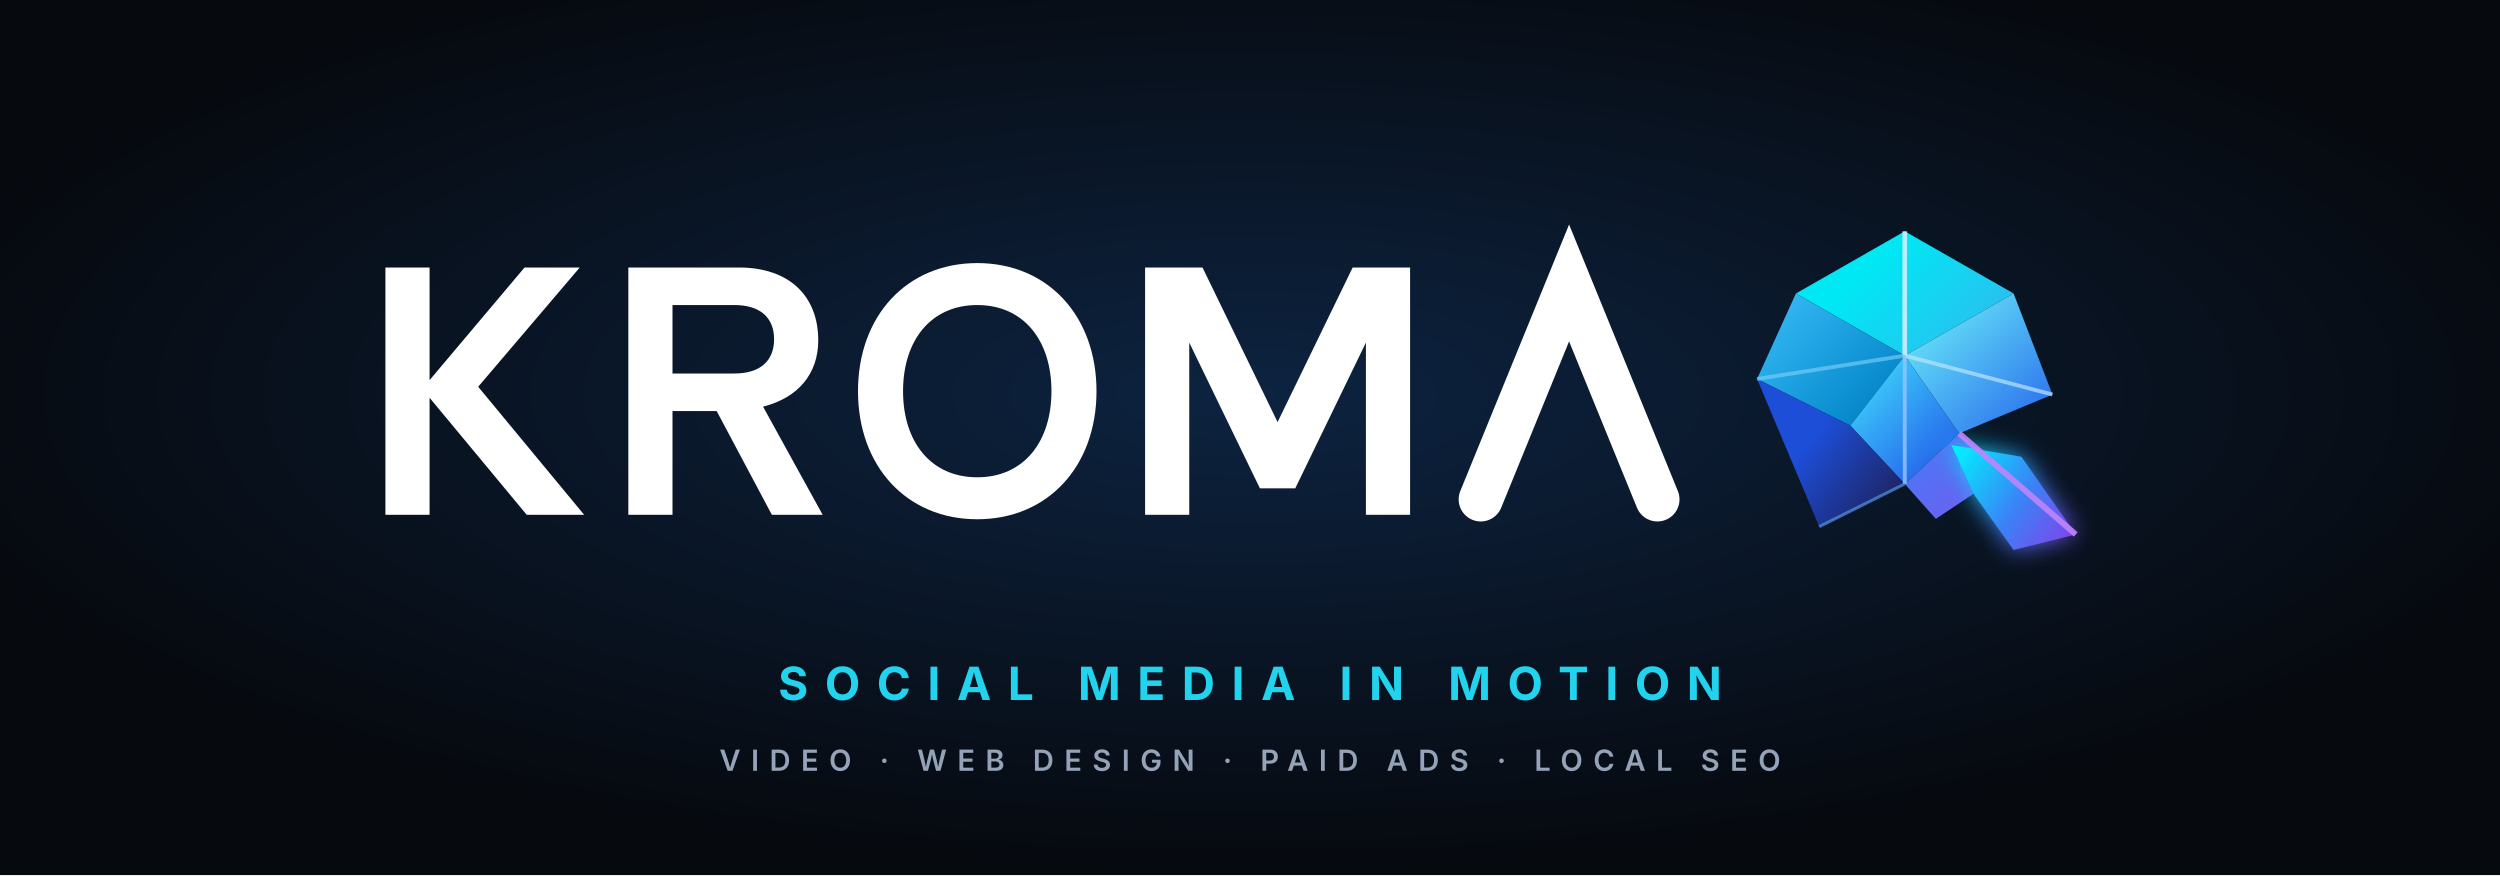
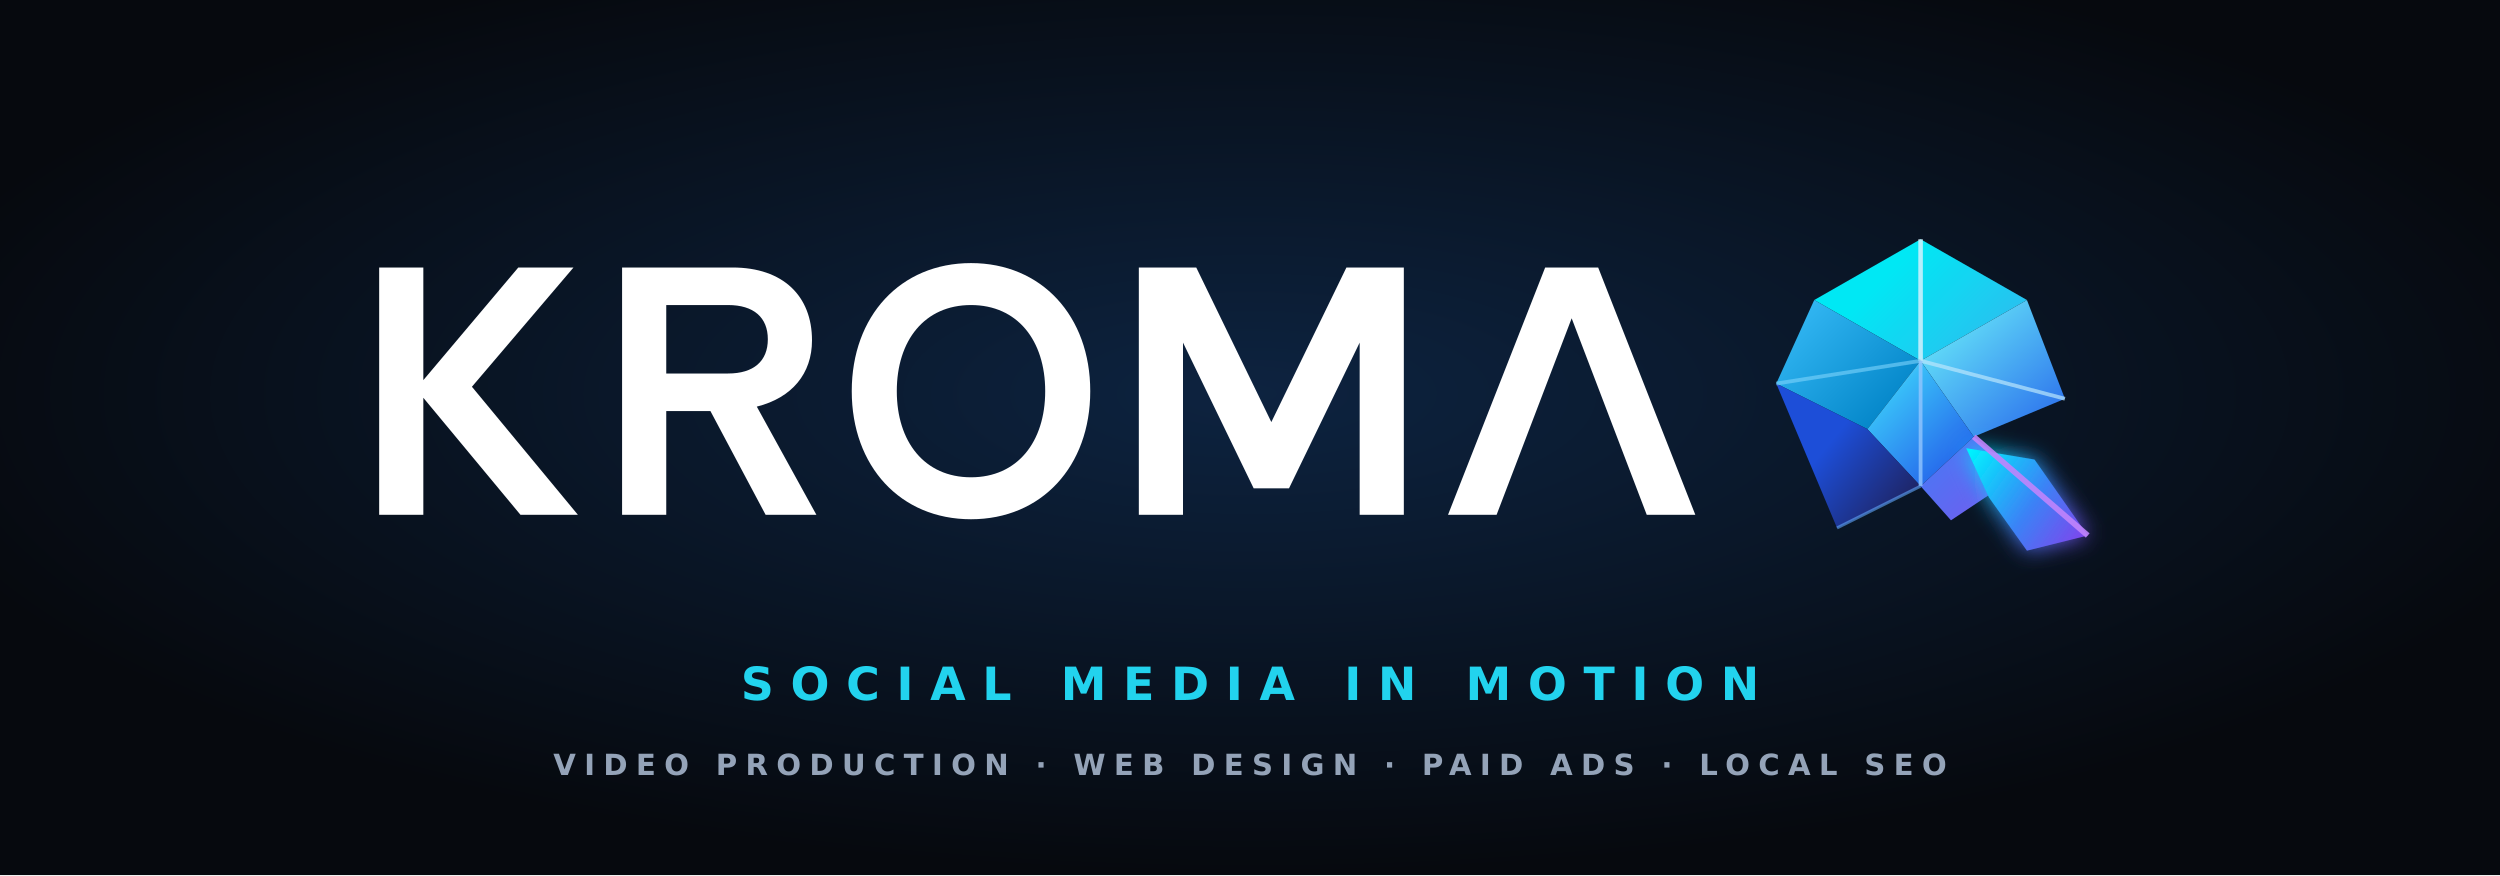
- <svg xmlns="http://www.w3.org/2000/svg" viewBox="0 0 1200 420" width="2400" height="840" fill="none">
+ <svg xmlns="http://www.w3.org/2000/svg" viewBox="0 0 1200 420" width="4800" height="1680" fill="none">
  <defs>
    <linearGradient id="kmq-full-tagline-dark-top-left" x1="20" y1="20" x2="50" y2="50" gradientUnits="userSpaceOnUse">
      <stop offset="0%" stop-color="#38BDF8" />
      <stop offset="100%" stop-color="#0284C7" />
    </linearGradient>
    <linearGradient id="kmq-full-tagline-dark-top-right" x1="50" y1="10" x2="80" y2="40" gradientUnits="userSpaceOnUse">
      <stop offset="0%" stop-color="#00F2FE" />
      <stop offset="100%" stop-color="#38BDF8" />
    </linearGradient>
    <linearGradient id="kmq-full-tagline-dark-center" x1="35" y1="35" x2="65" y2="65" gradientUnits="userSpaceOnUse">
      <stop offset="0%" stop-color="#E0F2FE" />
      <stop offset="40%" stop-color="#38BDF8" />
      <stop offset="100%" stop-color="#2563EB" />
    </linearGradient>
    <linearGradient id="kmq-full-tagline-dark-right" x1="55" y1="30" x2="85" y2="65" gradientUnits="userSpaceOnUse">
      <stop offset="0%" stop-color="#67E8F9" />
      <stop offset="100%" stop-color="#2563EB" />
    </linearGradient>
    <linearGradient id="kmq-full-tagline-dark-bottom-left" x1="25" y1="65" x2="50" y2="85" gradientUnits="userSpaceOnUse">
      <stop offset="0%" stop-color="#1D4ED8" />
      <stop offset="100%" stop-color="#1E1B4B" />
    </linearGradient>
    <linearGradient id="kmq-full-tagline-dark-bottom-right" x1="50" y1="55" x2="80" y2="85" gradientUnits="userSpaceOnUse">
      <stop offset="0%" stop-color="#3B82F6" />
      <stop offset="60%" stop-color="#6366F1" />
      <stop offset="100%" stop-color="#8B5CF6" />
    </linearGradient>
    <linearGradient id="kmq-full-tagline-dark-tail" x1="60" y1="70" x2="95" y2="95" gradientUnits="userSpaceOnUse">
      <stop offset="0%" stop-color="#00F2FE" />
      <stop offset="50%" stop-color="#3B82F6" />
      <stop offset="100%" stop-color="#9333EA" />
    </linearGradient>
    <filter id="kmq-full-tagline-dark-glow" x="-30%" y="-30%" width="160%" height="160%">
      <feGaussianBlur stdDeviation="3" result="blur" />
      <feComposite in="SourceGraphic" in2="blur" operator="over" />
    </filter>
    <radialGradient id="full-dark-glow" cx="50%" cy="45%" r="55%">
      <stop offset="0%" stop-color="#0d2340" />
      <stop offset="100%" stop-color="#06090e" />
    </radialGradient>
  </defs>
  <rect width="1200" height="420" fill="url(#full-dark-glow)" />
-   <g transform="translate(185, 86) scale(2.12)">
+   <g transform="translate(182, 86) scale(2.12)">
    <g>
      <path d="M0 20 H10 V45.5 L31.5 20 H44 L21 47 L45 76 H32 L10 49.5 V76 H0 V20 Z" fill="#FFFFFF" />
      <path fill-rule="evenodd" d="M55 20 H80 C91.5 20 98 26.5 98 36.5 C98 44 93.5 49.5 85.5 51.5 L99 76 H87.5 L75 52.5 H65 V76 H55 V20 Z M65 28.5 V44 H79 C84.8 44 88 41.2 88 36.25 C88 31.3 84.8 28.5 79 28.5 H65 Z" fill="#FFFFFF" />
      <path fill-rule="evenodd" d="M134 19 C150 19 161 31 161 48 C161 65 150 77 134 77 C118 77 107 65 107 48 C107 31 118 19 134 19 Z M134 28.5 C123.5 28.5 117.2 36.5 117.2 48 C117.2 59.5 123.5 67.5 134 67.5 C144.5 67.5 150.8 59.5 150.8 48 C150.8 36.5 144.5 28.5 134 28.5 Z" fill="#FFFFFF" />
      <path d="M172 76 V20 H185 L202 55 L219 20 H232 V76 H222 V37 L206 70 H198 L182 37 V76 H172 Z" fill="#FFFFFF" />
-       <path d="M248 72.5 L268 23.5 L288 72.5" stroke="#FFFFFF" stroke-width="10" stroke-linecap="round" stroke-linejoin="miter" fill="none" />
-       <g transform="translate(300, 3) scale(0.88)">
+       <path d="M242 76 L264 20 H276 L298 76 H287 L270 31.5 L253 76 H242 Z" fill="#FFFFFF" />
+       <g transform="translate(306, 5) scale(0.86)">
        <polygon points="50,10 78,26 50,42 22,26" fill="url(#kmq-full-tagline-dark-top-right)" opacity="0.95" />
        <polygon points="22,26 50,42 36,60 12,48" fill="url(#kmq-full-tagline-dark-top-left)" />
        <polygon points="78,26 88,52 64,62 50,42" fill="url(#kmq-full-tagline-dark-right)" />
        <polygon points="50,42 64,62 50,75 36,60" fill="url(#kmq-full-tagline-dark-center)" />
        <polygon points="12,48 36,60 50,75 28,86" fill="url(#kmq-full-tagline-dark-bottom-left)" />
        <polygon points="50,75 64,62 76,72 58,84" fill="url(#kmq-full-tagline-dark-bottom-right)" />
        <polygon points="62,65 80,68 94,88 78,92 68,78" fill="url(#kmq-full-tagline-dark-tail)" filter="url(#kmq-full-tagline-dark-glow)" />
        <line x1="50" y1="10" x2="50" y2="42" stroke="#E0F2FE" stroke-width="1.2" stroke-opacity="0.8" />
        <line x1="50" y1="42" x2="12" y2="48" stroke="#7DD3FC" stroke-width="1" stroke-opacity="0.6" />
        <line x1="50" y1="42" x2="88" y2="52" stroke="#BAE6FD" stroke-width="1" stroke-opacity="0.7" />
        <line x1="50" y1="42" x2="50" y2="75" stroke="#93C5FD" stroke-width="1" stroke-opacity="0.8" />
        <line x1="50" y1="75" x2="28" y2="86" stroke="#60A5FA" stroke-width="0.8" stroke-opacity="0.6" />
        <line x1="64" y1="62" x2="94" y2="88" stroke="#C084FC" stroke-width="1.5" stroke-opacity="0.9" />
      </g>
    </g>
  </g>
-   <text x="600" y="336" text-anchor="middle" fill="#22D3EE" font-family="system-ui, -apple-system, 'Segoe UI', sans-serif" font-size="22" font-weight="700" letter-spacing="8">SOCIAL MEDIA IN MOTION</text>
-   <text x="600" y="370" text-anchor="middle" fill="#94A3B8" font-family="system-ui, -apple-system, 'Segoe UI', sans-serif" font-size="14" font-weight="600" letter-spacing="5">VIDEO  ·  WEB DESIGN  ·  PAID ADS  ·  LOCAL SEO</text>
+   <text x="600" y="336" text-anchor="middle" fill="#22D3EE" font-family="'DejaVu Sans', 'Liberation Sans', Arial, sans-serif" font-size="22" font-weight="700" letter-spacing="8">SOCIAL MEDIA IN MOTION</text>
+   <text x="600" y="372" text-anchor="middle" fill="#94A3B8" font-family="'DejaVu Sans', 'Liberation Sans', Arial, sans-serif" font-size="14" font-weight="600" letter-spacing="4">VIDEO PRODUCTION  ·  WEB DESIGN  ·  PAID ADS  ·  LOCAL SEO</text>
</svg>
